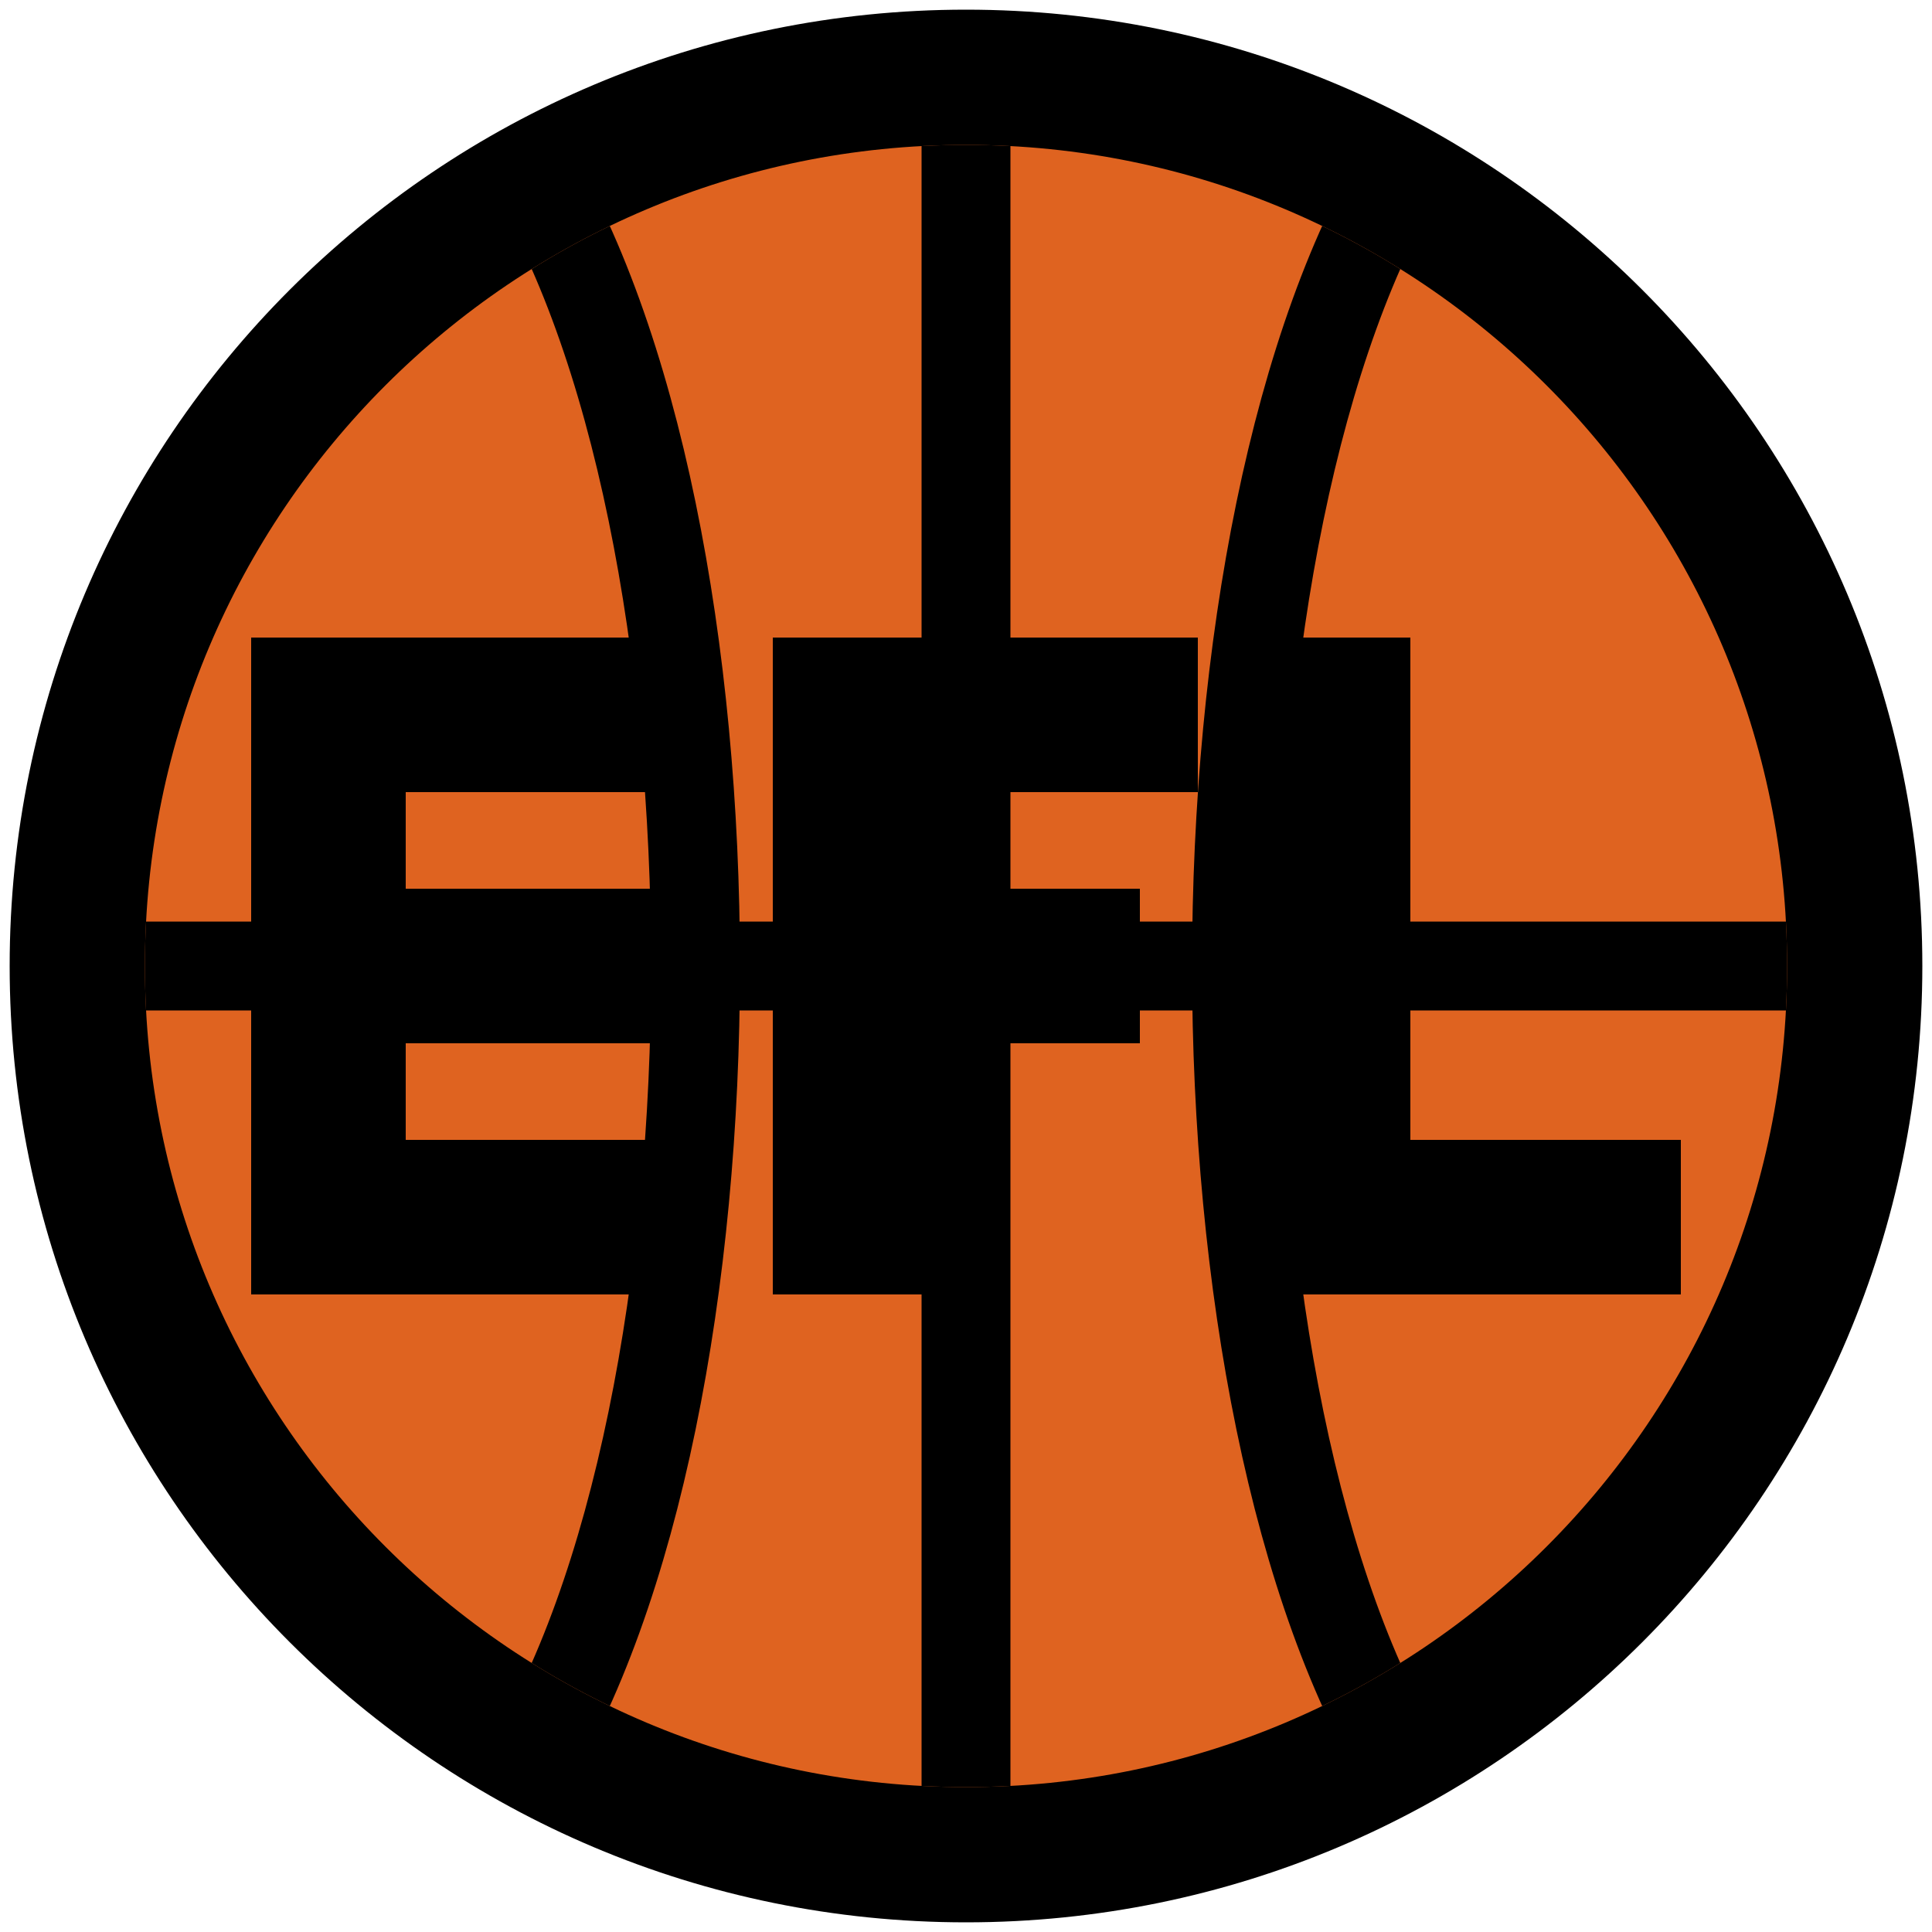
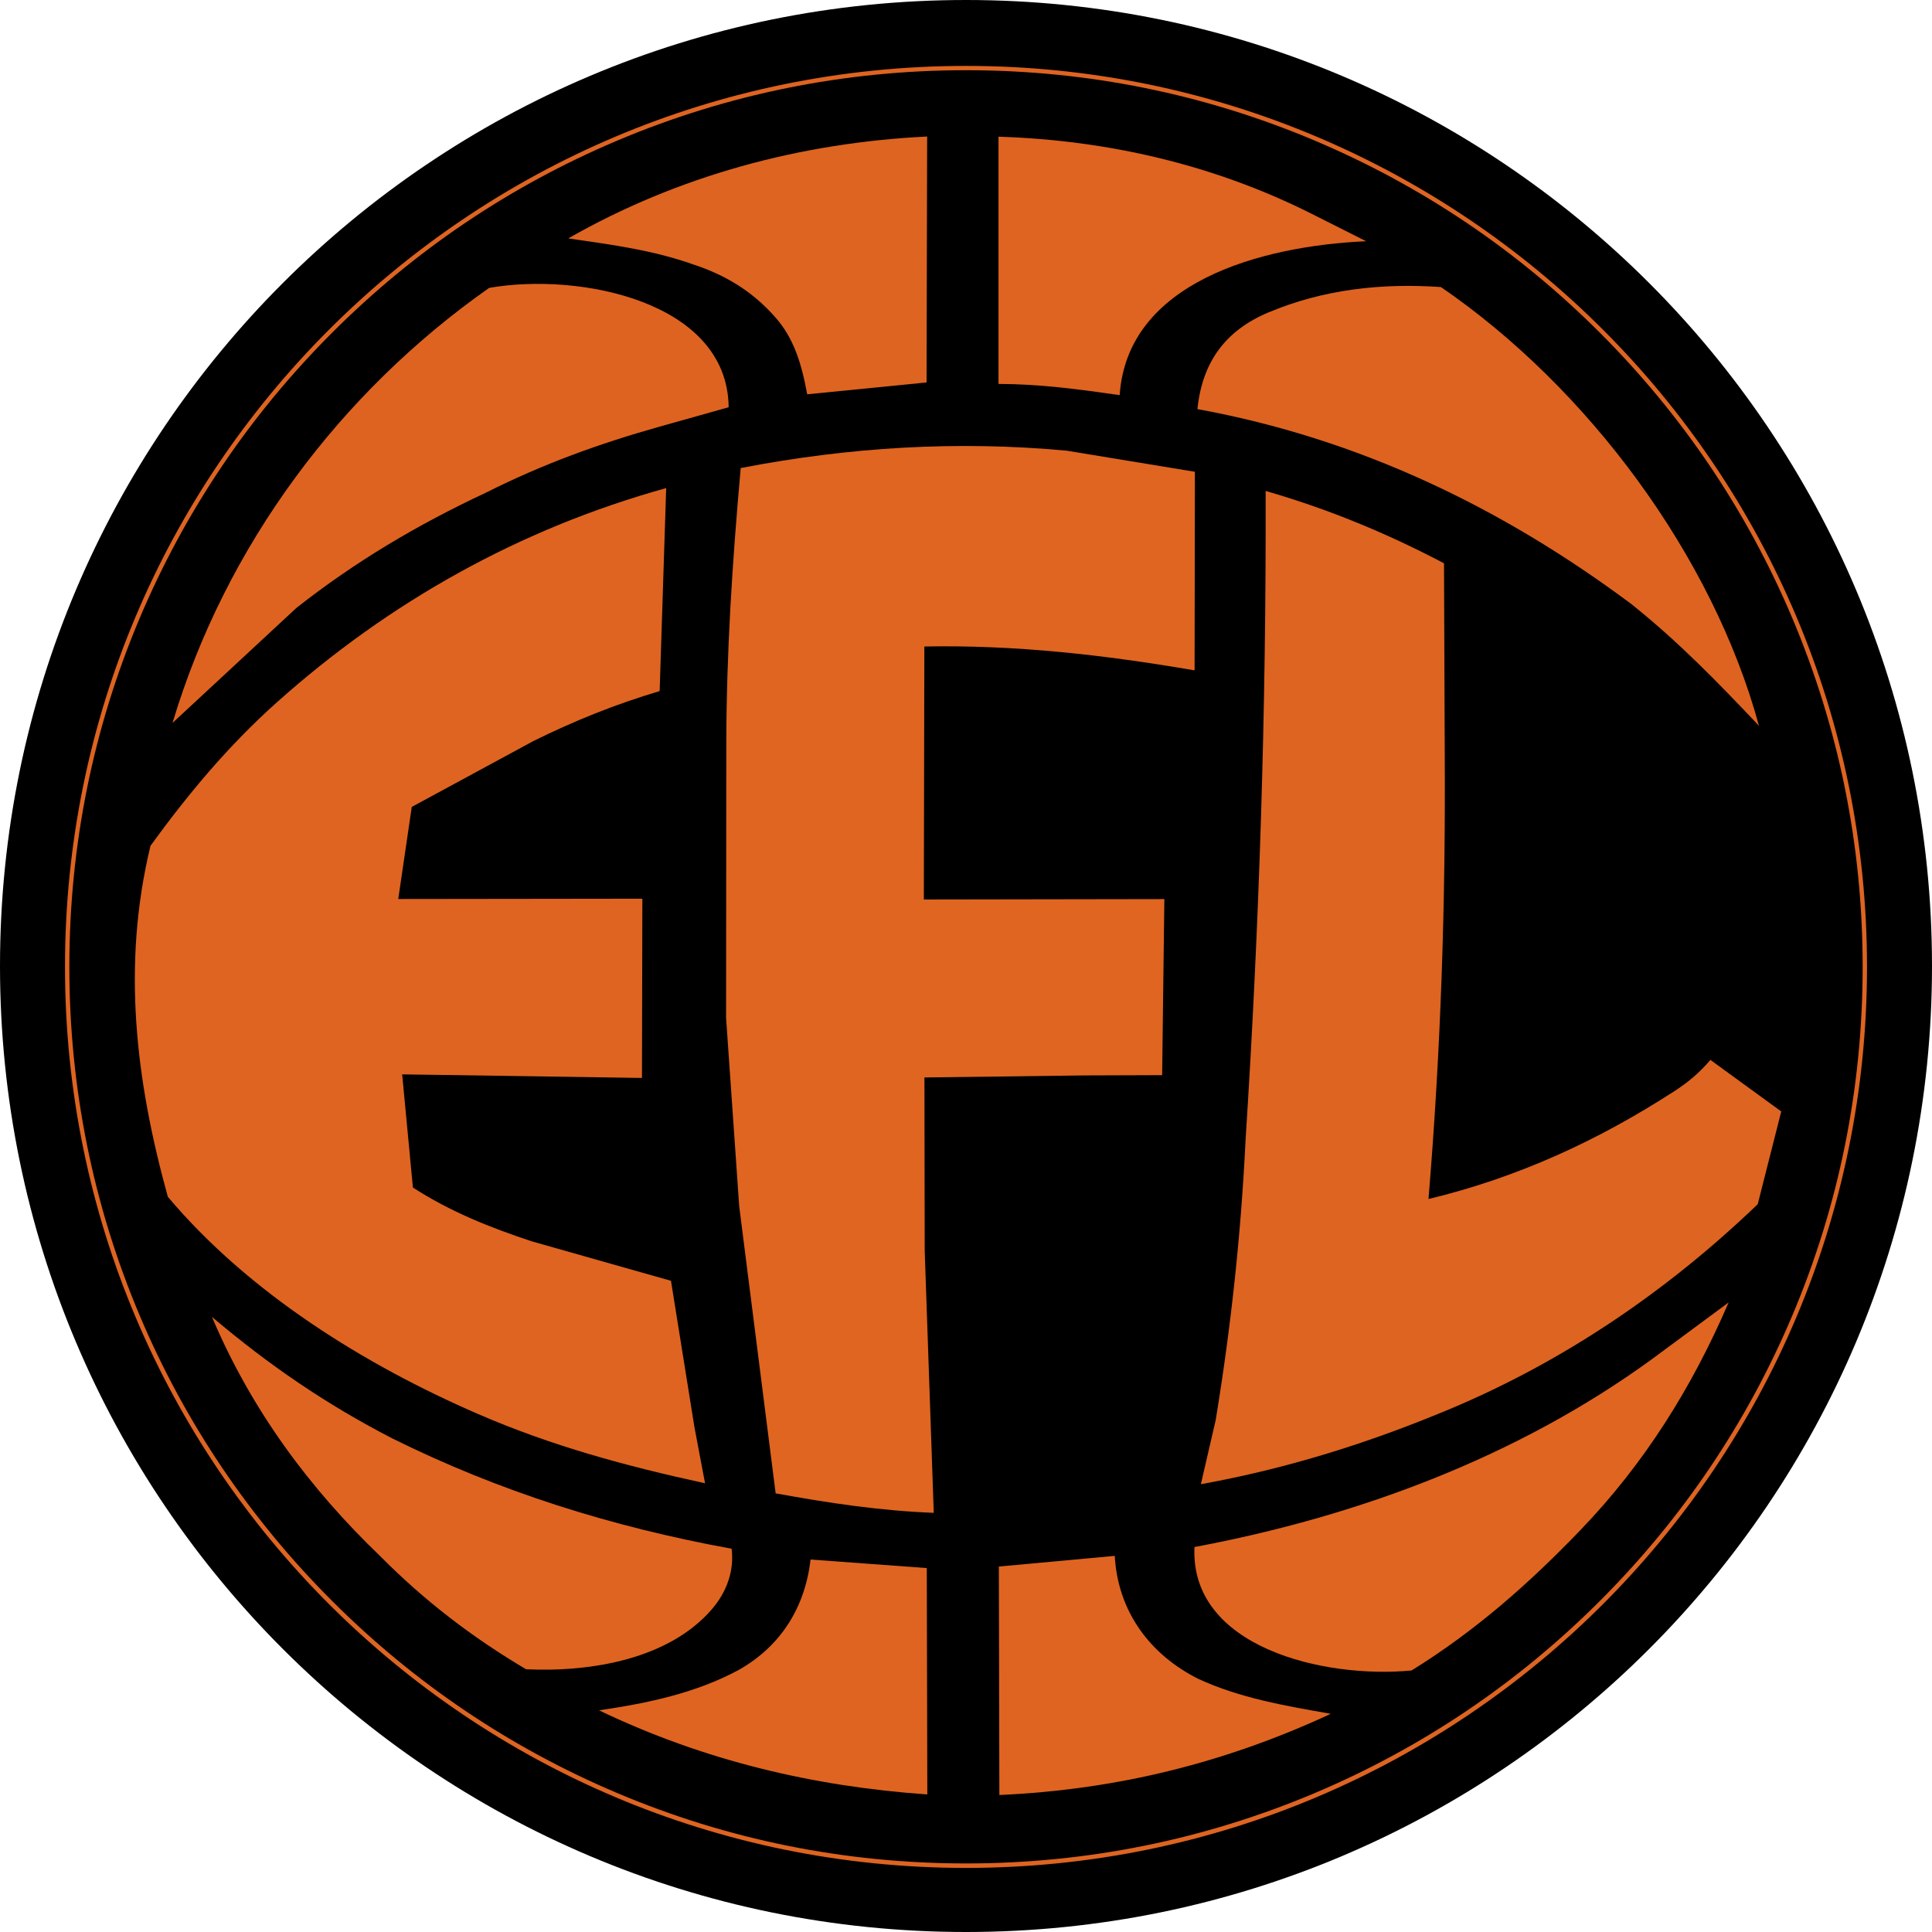
- <svg xmlns="http://www.w3.org/2000/svg" viewBox="0 0 100 100" width="512" height="512">
+ <svg xmlns="http://www.w3.org/2000/svg" id="Layer_1" data-name="Layer 1" viewBox="162.23 162.23 443.54 443.54">
  <defs>
-     <clipPath id="ball">
-       <circle cx="50" cy="50" r="42.5" />
-     </clipPath>
+     <style>
+       .cls-1 {
+         fill: #df6321;
+       }
+ 
+       .cls-2 {
+         fill: #df6421;
+       }
+ 
+       .cls-3 {
+         fill: #df6320;
+       }
+ 
+       .cls-4 {
+         fill: #df6521;
+       }
+ 
+       .cls-5 {
+         fill: #de6421;
+       }
+ 
+       .cls-6 {
+         fill: #de6320;
+       }
+ 
+       .cls-7 {
+         fill: #e06521;
+       }
+     </style>
  </defs>
-   <circle cx="50" cy="50" r="46" fill="#DF6320" stroke="#000000" stroke-width="7" />
-   <g clip-path="url(#ball)" stroke="#000000" stroke-width="4.6" fill="none">
-     <path d="M50 4 V96" />
-     <path d="M4 50 H96" />
-     <path d="M27 8 C 39 27, 39 73, 27 92" />
-     <path d="M73 8 C 61 27, 61 73, 73 92" />
-   </g>
-   <g fill="#000000">
-     <rect x="13" y="33" width="8" height="34" />
-     <rect x="13" y="33" width="24" height="8" />
-     <rect x="13" y="46" width="21" height="8" />
-     <rect x="13" y="59" width="24" height="8" />
-     <rect x="40" y="33" width="8" height="34" />
-     <rect x="40" y="33" width="22" height="8" />
-     <rect x="40" y="46" width="19" height="8" />
-     <rect x="65" y="33" width="8" height="34" />
-     <rect x="65" y="59" width="22" height="8" />
-   </g>
+   <circle cx="384" cy="384" r="221.77" />
+   <path class="cls-5" d="M384,178.35c27.79,0,54.75,5.44,80.12,16.18,24.51,10.37,46.53,25.21,65.43,44.11,18.91,18.9,33.75,40.92,44.12,65.43,10.73,25.38,16.18,52.33,16.18,80.12s-5.44,54.75-16.18,80.12c-10.37,24.51-25.21,46.53-44.12,65.43-18.9,18.9-40.92,33.75-65.43,44.11-25.38,10.73-52.33,16.18-80.12,16.18s-54.75-5.44-80.12-16.18c-24.51-10.37-46.53-25.21-65.43-44.11-18.91-18.9-33.75-40.92-44.12-65.43-10.73-25.38-16.18-52.33-16.18-80.12s5.44-54.75,16.18-80.12c10.37-24.51,25.21-46.53,44.12-65.43,18.9-18.9,40.92-33.75,65.43-44.11,25.38-10.73,52.33-16.18,80.12-16.18h0ZM384,177.36c-114.24,0-206.85,92.61-206.85,206.85s92.61,206.85,206.85,206.85,206.85-92.61,206.85-206.85-92.61-206.85-206.85-206.85h0Z" />
+   <path class="cls-2" d="M257,434.84c8.57,5.55,17.72,9.2,27.34,12.38l31.93,9.05,5.37,33.5,2.45,12.98c-18.25-3.96-35.29-8.6-52.12-15.9-26.11-11.33-52.65-27.82-71.21-49.87-7.36-26.6-10.61-53.18-3.98-80.58,8.74-12.03,18-23.12,29.13-33.04,25.76-22.98,55.56-39.71,89.26-49.08l-1.5,46.61c-10.21,3.03-19.53,6.8-28.94,11.44l-27.97,15.15-3.1,21.14,56.04-.07-.09,41.15-27.55-.42-27.5-.4,2.46,25.96Z" />
+   <path class="cls-4" d="M374.46,409.6l.06,39.76,2.08,60.18c-12.43-.48-24.11-2.26-36.3-4.47l-8.37-65.94-3.01-43.25.05-62.4c.02-21.39,1.38-42.18,3.31-63.8,24.8-4.79,49.66-6.33,74.87-3.98l29.4,4.84-.07,45.59c-20.76-3.56-41.11-5.87-62.04-5.48l-.12,58.08,55.22-.09-.51,40.42-17.76.06-36.82.47Z" />
+   <path class="cls-5" d="M571.16,417.39l-5.4,21.3c-20.63,19.79-44.27,35.96-70.84,47.09-18.59,7.78-37.13,13.58-57,17.19l3.41-14.76c3.5-21.4,5.78-42.34,6.85-64.23,3.19-49.75,4.74-98.74,4.61-149.04,14.54,4.19,27.94,9.77,40.95,16.61l.17,43.81c.2,34.11-.86,67.43-3.73,102.13,20.67-4.96,39.23-13.6,56.47-24.77,3.18-2.06,5.7-4.19,8.25-7.16l16.26,11.83Z" />
+   <path class="cls-3" d="M273.79,275.33c-15.85,7.42-30.02,15.85-43.51,26.46l-28.44,26.4c12.19-40.7,38.48-75.85,72.69-99.87,20.62-3.62,54.72,3.05,54.98,27.4l-15.83,4.45c-13.82,3.88-26.72,8.54-39.89,15.16Z" />
+   <path class="cls-6" d="M536.97,301.07c-29.85-22.3-62.75-38.14-99.84-44.92,1.11-10.87,6.5-18.08,16.29-22.19,12.61-5.3,25.97-6.78,39.61-5.83,33.71,23.1,62.38,61.68,73.02,100.73-9.73-10.29-18.56-19.35-29.09-27.78Z" />
+   <path class="cls-7" d="M486.29,545.73c-20.08,1.94-50.9-5.29-49.84-28.34,37.31-6.99,74.04-20.6,104.94-43.07l17.69-13.08c-8.5,19.75-19.44,37.06-33.87,52.1-11.91,12.41-24.19,23.26-38.92,32.39Z" />
+   <path class="cls-2" d="M325.64,531.7c-9.83,11.34-27.48,14.46-42.64,13.75-12.31-7.29-23.31-15.7-33.46-25.94-16.21-15.56-29.56-33.5-38.65-54.95,13.25,11.21,26.33,20.11,41.31,27.85,24.58,12.21,50.46,20.36,77.99,25.37.64,5.03-1.12,9.96-4.55,13.91Z" />
+   <path class="cls-1" d="M475.86,217.61c-24.22,1.08-54.85,9.43-56.58,35.34-9.74-1.41-18.37-2.55-27.82-2.58v-56.76c25.22.8,49.61,6.49,71.95,17.73l12.45,6.27Z" />
+   <path class="cls-5" d="M347.54,252.75c-1.27-6.98-3.07-12.94-7.36-17.72-5.14-5.86-11.37-9.66-18.77-12.08-9.18-3.26-18.37-4.49-28.72-5.99,25.29-14.44,53.4-21.97,82.39-23.39l-.13,56.46-27.41,2.72Z" />
+   <path class="cls-2" d="M467.72,555.69c-24.25,11.27-49.19,17.43-76.06,18.63l-.12-52.45,26.61-2.45c.71,12.81,8.13,22.71,19.2,28.25,9.62,4.43,19.83,6.14,30.37,8.01Z" />
+   <path class="cls-2" d="M375.12,574.19c-26.29-1.84-51.36-7.8-75.37-19.31,11.09-1.63,22.18-3.92,32.14-9.31,9.58-5.44,15.16-14.3,16.42-25.31l26.69,1.96.12,51.97Z" />
</svg>
